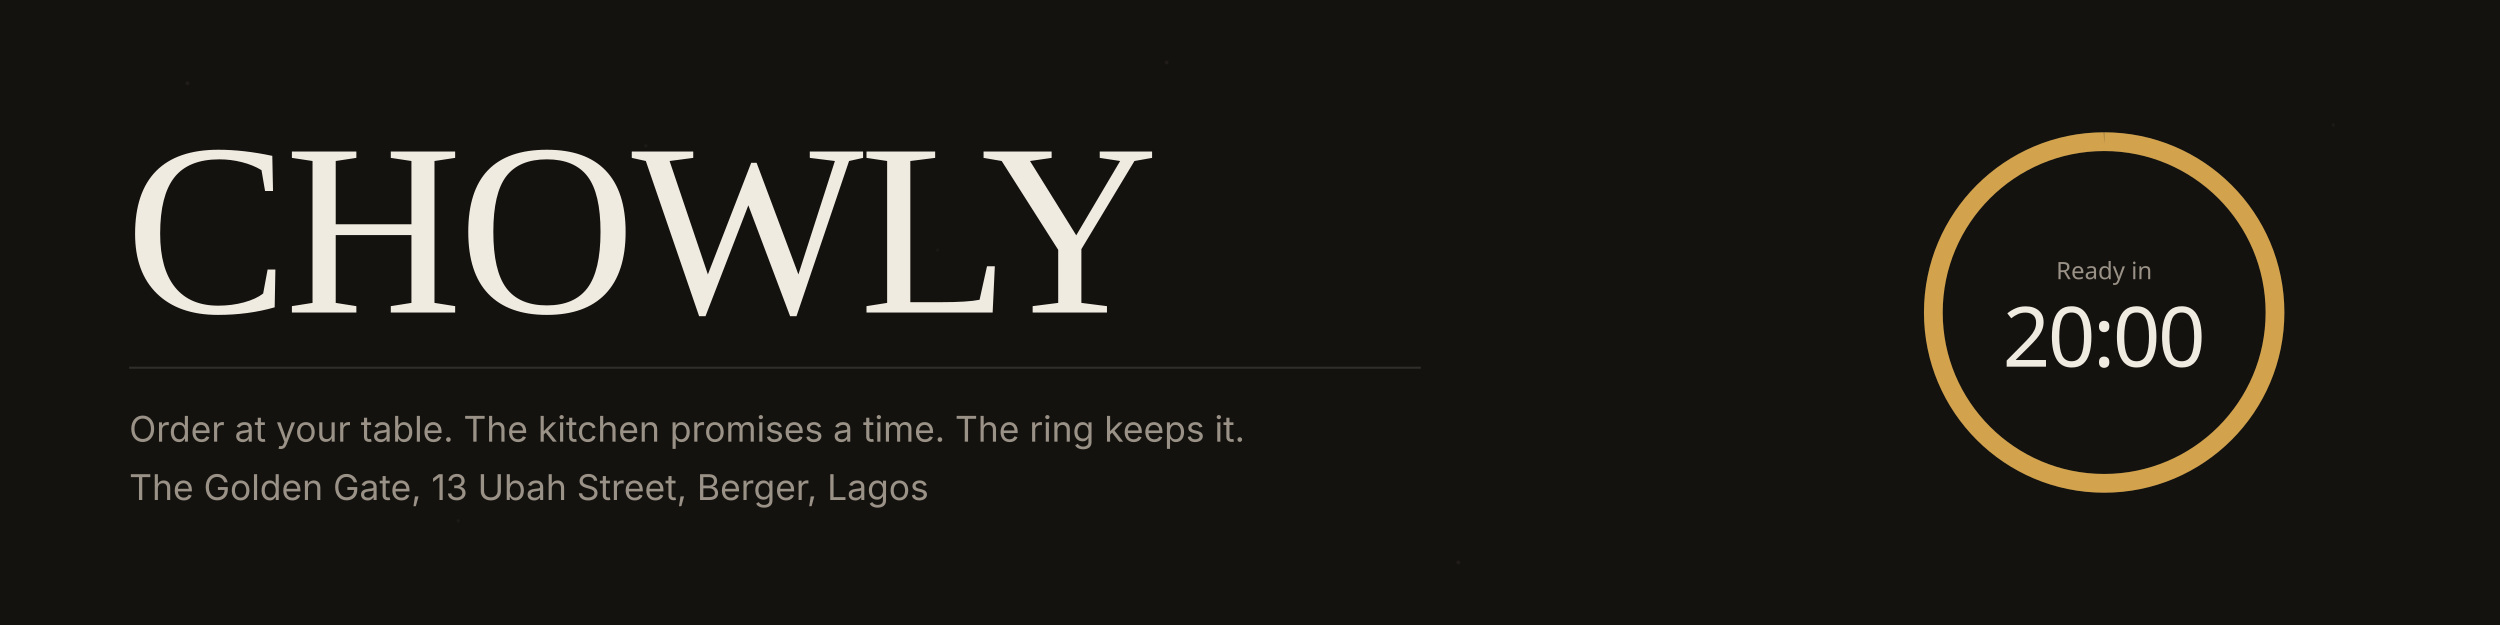
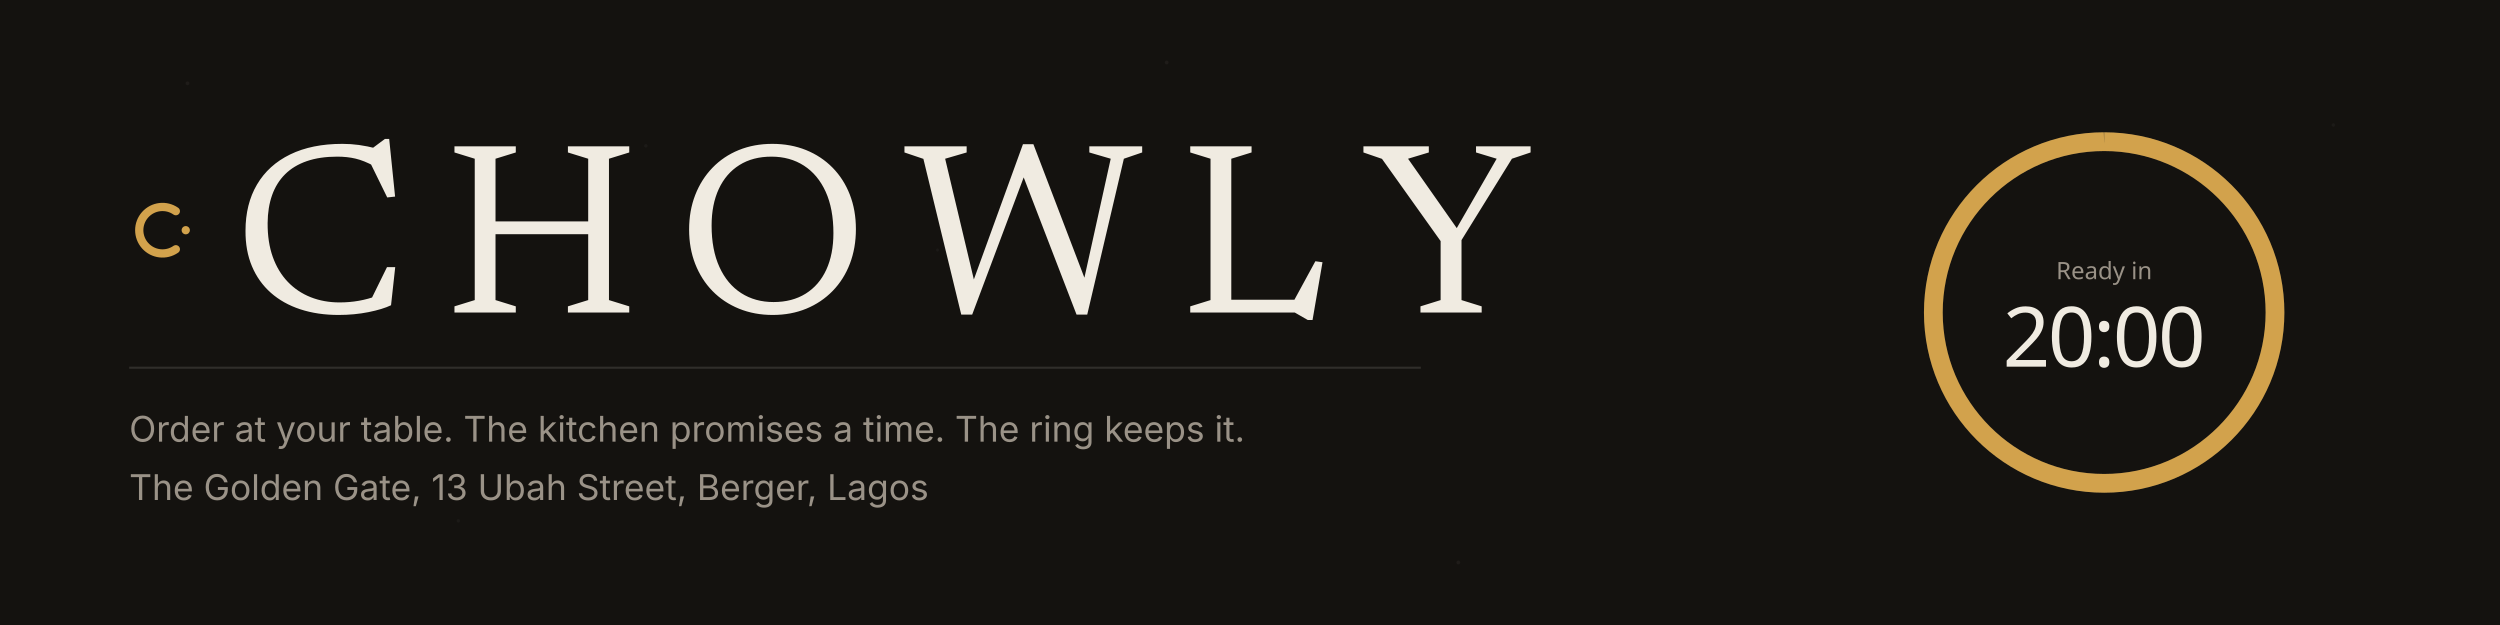
<svg xmlns="http://www.w3.org/2000/svg" viewBox="0 0 1200 300" width="1200" height="300" role="img" aria-labelledby="t d">
  <style>
-   .name { font-family: Newsreader, Georgia, "Times New Roman", serif; font-size: 118px; font-weight: 400; letter-spacing: -2px; }
  .line { font-family: "Space Grotesk", system-ui, -apple-system, "Segoe UI", sans-serif; font-size: 17px; }
  .arc { stroke: #d2a24c; stroke-dasharray: 515.2; stroke-dashoffset: 0; animation: wait 24s linear infinite; }
  .num { font-family: "Space Grotesk", system-ui, sans-serif; font-size: 40px; font-weight: 500; letter-spacing: -1.2px; fill: #f0ebe1; animation: tone 24s linear infinite; }
  @keyframes wait { 0% { stroke-dashoffset: 0; stroke: #d2a24c; } 80% { stroke-dashoffset: 515.2; stroke: #d2a24c; } 86% { stroke-dashoffset: 0; stroke: #c9482f; } 96% { stroke-dashoffset: 0; stroke: #c9482f; } 100% { stroke-dashoffset: 0; stroke: #d2a24c; } }
  @keyframes tone { 0%, 80% { fill: #f0ebe1; } 86%, 96% { fill: #c9482f; } 100% { fill: #f0ebe1; } }
  @media (prefers-reduced-motion: reduce) { .arc { animation: none; stroke-dashoffset: 128.8; } .num { animation: none; } }
</style>
  <rect width="1200" height="300" fill="#14120f" />
  <g fill="#f0ebe1">
    <circle cx="90" cy="40" r="0.9" fill-opacity="0.05" />
    <circle cx="310" cy="70" r="0.8" fill-opacity="0.04" />
    <circle cx="560" cy="30" r="0.9" fill-opacity="0.05" />
    <circle cx="220" cy="250" r="0.8" fill-opacity="0.04" />
    <circle cx="700" cy="270" r="0.9" fill-opacity="0.05" />
    <circle cx="1120" cy="60" r="0.8" fill-opacity="0.04" />
    <circle cx="450" cy="120" r="0.7" fill-opacity="0.04" />
  </g>
-   <text x="60" y="150" class="name" fill="#f0ebe1">CHOWLY</text>
+   <g transform="translate(60 92.5) scale(0.36)">
+     <path d="M 67.78 75.39 A 31 31 0 1 1 67.78 24.61" fill="none" stroke="#D2A24C" stroke-width="11" stroke-linecap="round" />
+     <circle cx="81" cy="50" r="5.5" fill="#D2A24C" />
+   </g>
+   <path transform="translate(112 150)" fill="#f0ebe1" d="M50.976 -4.838Q55.814 -4.838 60.298 -5.635Q64.782 -6.431 69.207 -8.083L65.549 -5.074L73.75 -21.771H77.703L75.697 -3.481Q71.626 -1.534 64.87 -0.177Q58.115 1.18 50.504 1.18Q40.415 1.18 32.155 -1.534Q23.895 -4.248 17.995 -9.47Q12.095 -14.691 8.938 -22.184Q5.782 -29.677 5.841 -39.235Q5.841 -52.038 11.357 -61.419Q16.874 -70.8 27.288 -75.874Q37.701 -80.948 52.333 -80.948Q56.404 -80.948 60.268 -80.417Q64.133 -79.886 69.089 -78.647L65.785 -78.116L72.747 -83.308H74.812L77.644 -55.637L73.868 -55.224L65.136 -73.042L67.614 -70.269Q62.658 -72.924 58.646 -73.868Q54.634 -74.812 49.914 -74.812Q41.536 -74.812 35.282 -72.659Q29.028 -70.505 24.868 -66.375Q20.709 -62.245 18.614 -56.345Q16.52 -50.445 16.461 -42.952Q16.402 -33.748 18.939 -26.668Q21.476 -19.588 26.137 -14.72Q30.798 -9.853 37.14 -7.345Q43.483 -4.838 50.976 -4.838Z M125.847 -5.959 135.582 -2.95V0.0H106.141V-2.95L115.876 -5.959V-73.809L106.141 -76.818V-79.768H135.582V-76.818L125.847 -73.809ZM180.304 -5.959 190.039 -2.95V0.0H160.598V-2.95L170.333 -5.959V-73.809L160.598 -76.818V-79.768H190.039V-76.818L180.304 -73.809ZM119.711 -37.583V-43.719H176.469V-37.583Z M258.715 -80.948Q267.565 -80.948 274.91 -77.968Q282.256 -74.989 287.625 -69.531Q292.994 -64.074 295.915 -56.581Q298.835 -49.088 298.835 -40.002Q298.835 -30.975 295.944 -23.423Q293.053 -15.871 287.684 -10.354Q282.315 -4.838 275.029 -1.829Q267.742 1.18 258.892 1.18Q250.101 1.18 242.726 -1.829Q235.351 -4.838 230.012 -10.295Q224.672 -15.753 221.722 -23.275Q218.772 -30.798 218.772 -39.766Q218.772 -48.852 221.692 -56.374Q224.613 -63.897 229.952 -69.443Q235.292 -74.989 242.608 -77.968Q249.924 -80.948 258.715 -80.948ZM259.305 -5.015Q268.273 -5.015 274.734 -9.056Q281.194 -13.098 284.616 -20.532Q288.038 -27.966 288.038 -38.114Q288.038 -49.796 284.321 -57.968Q280.604 -66.139 273.908 -70.475Q267.211 -74.812 258.302 -74.812Q249.334 -74.812 242.903 -70.77Q236.472 -66.729 233.021 -59.295Q229.569 -51.861 229.569 -41.713Q229.569 -30.09 233.316 -21.86Q237.062 -13.629 243.759 -9.322Q250.455 -5.015 259.305 -5.015Z M381.317 -70.033 354.649 1.003H349.398L331.226 -73.75L322.14 -76.818V-79.768H351.994V-76.818L341.669 -73.809L356.36 -12.036H354.059L379.016 -80.771H384.031L411.171 -9.735L406.569 -7.906L421.142 -73.809L410.876 -76.818V-79.768H436.246V-76.818L427.455 -73.809L409.873 1.003H404.74L378.013 -68.381Z M518.02 3.599H515.719L509.465 0.0H472.885V-6.136H515.837L508.108 -3.894L519.377 -24.603L522.799 -24.131ZM479.021 -73.809V0.0H459.315V-2.95L469.05 -5.959V-73.809L459.315 -76.818V-79.768H488.756V-76.818Z M551.355 -73.75 542.446 -76.818V-79.768H573.834V-76.818L563.863 -73.809L589.174 -37.76L585.693 -37.819L606.402 -73.809L596.49 -76.818V-79.768H622.686V-76.818L613.718 -73.809L589.528 -34.751V-5.959L599.204 -2.95V0.0H569.822V-2.95L579.498 -5.959V-34.279Z" />
  <rect x="62" y="176" width="620" height="1" fill="#f0ebe1" fill-opacity="0.13" />
  <text x="62" y="212" class="line" fill="#9a9287">Order at your table. The kitchen promises a time. The ring keeps it.</text>
  <text x="62" y="240" class="line" fill="#9a9287">The Golden Gate, 13 Ubah Street, Berger, Lagos</text>
  <g transform="translate(1010 150)">
    <circle r="82" fill="none" stroke="#f0ebe1" stroke-opacity="0.12" stroke-width="9" />
    <circle class="arc" r="82" fill="none" stroke-width="9" transform="rotate(-90)" />
    <text y="-16" text-anchor="middle" font-family="Space Grotesk, system-ui, sans-serif" font-size="11.5" fill="#9a9287">Ready in</text>
    <text class="num" y="26" text-anchor="middle">20:00</text>
  </g>
</svg>
